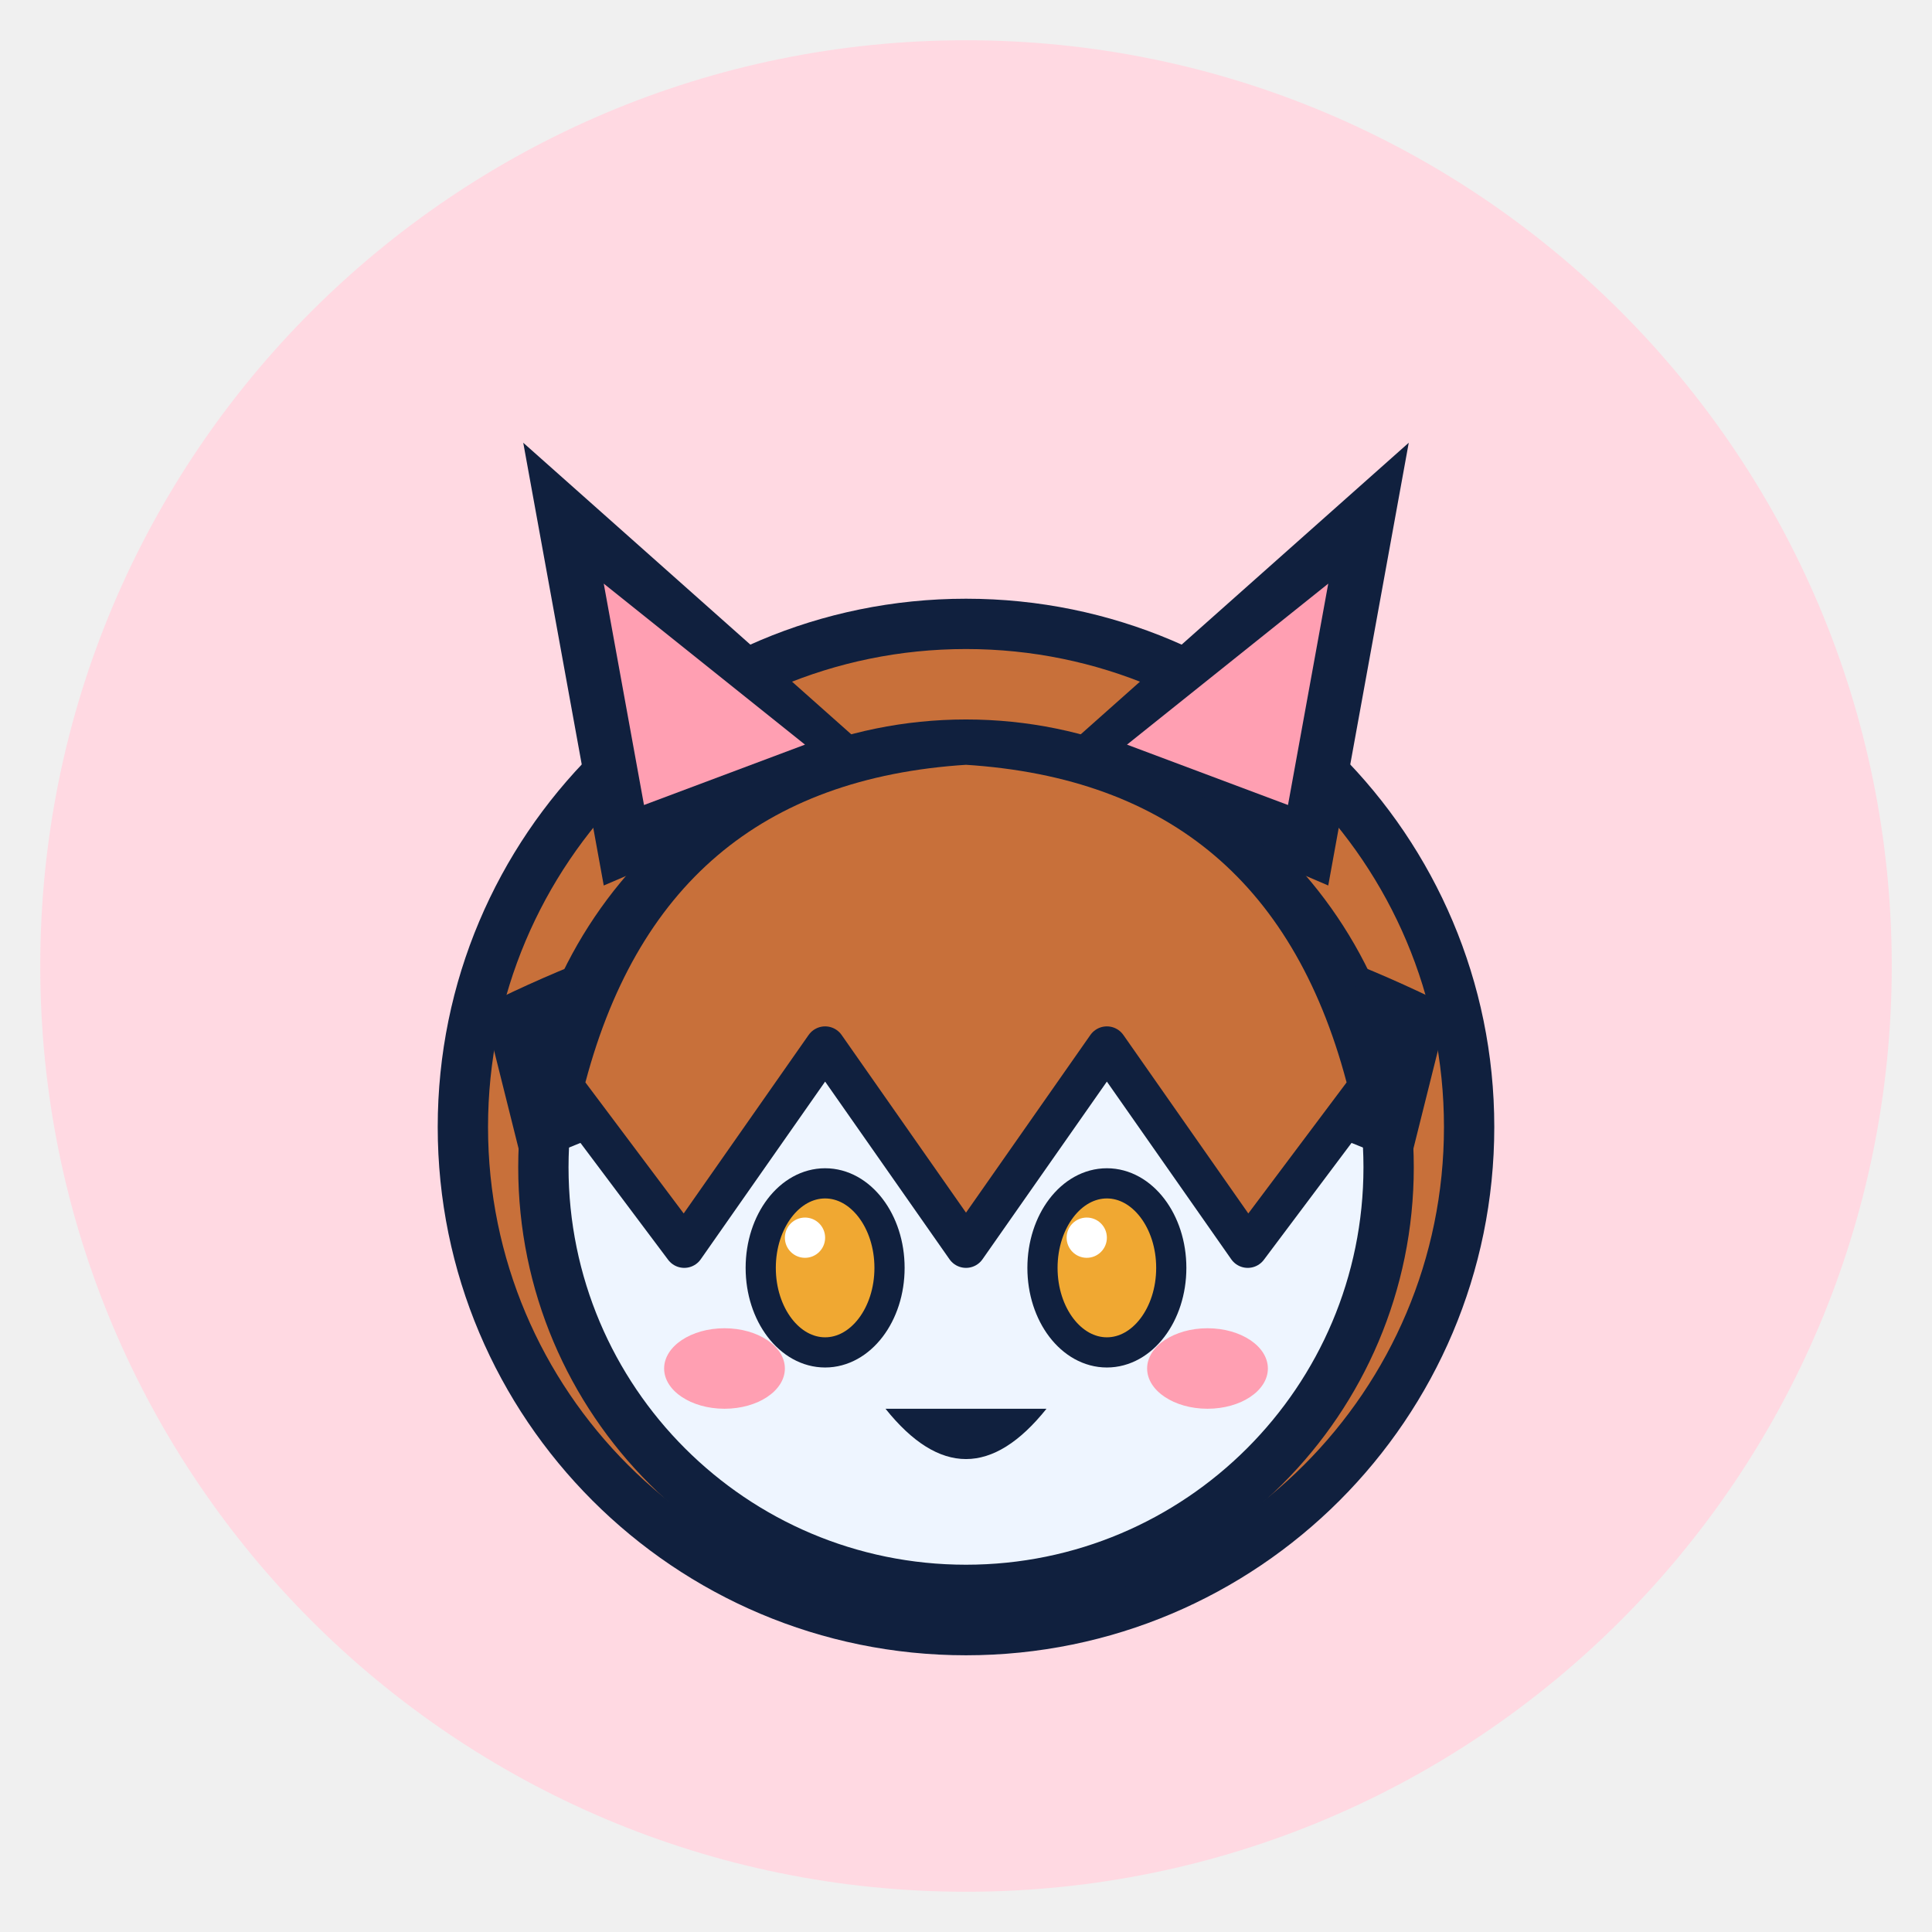
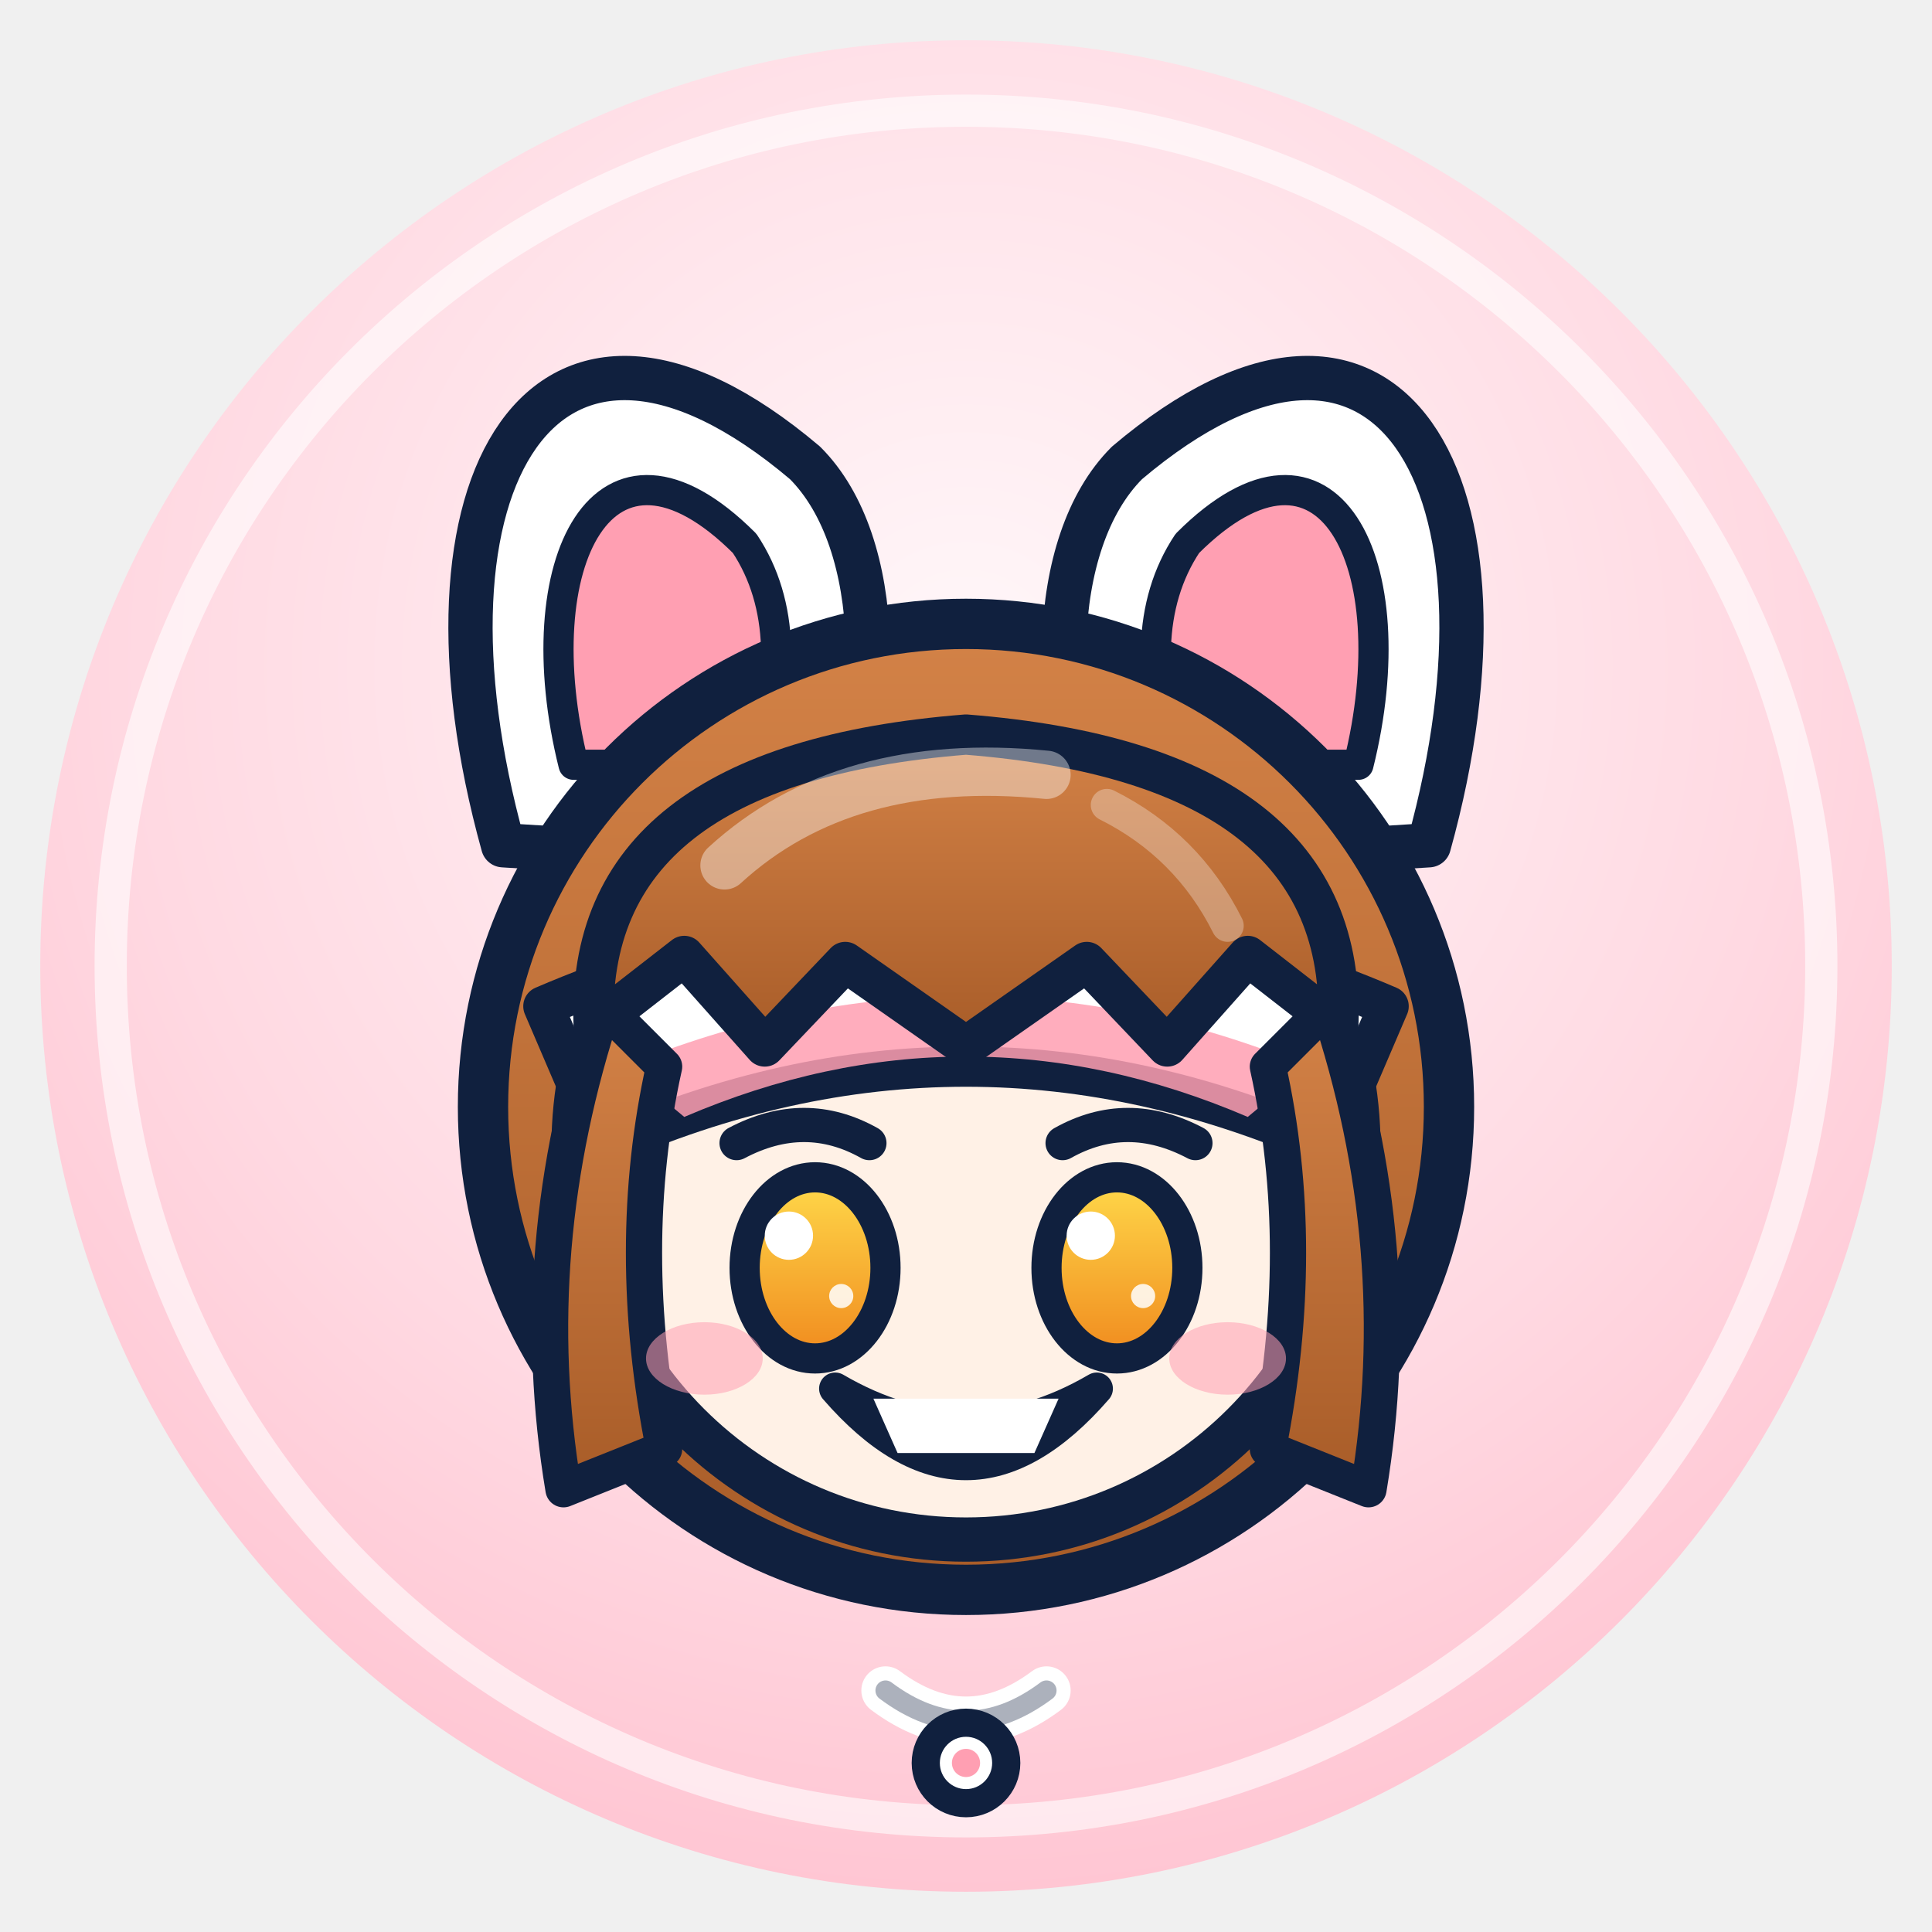
<svg xmlns="http://www.w3.org/2000/svg" width="96" height="96" viewBox="0 0 96 96">
+   <defs>
+     <radialGradient id="moBg" cx="50%" cy="34%" r="80%">
+       <stop offset="0%" stop-color="#fff7f9" />
+       <stop offset="55%" stop-color="#ffd9e2" />
+       <stop offset="100%" stop-color="#ffb9c9" />
+     </radialGradient>
+     <linearGradient id="moHair" x1="0" y1="0" x2="0" y2="1">
+       <stop offset="0%" stop-color="#d38247" />
+       <stop offset="100%" stop-color="#a85c28" />
+     </linearGradient>
+     <linearGradient id="moEye" x1="0" y1="0" x2="0" y2="1">
+       <stop offset="0%" stop-color="#ffd94a" />
+       <stop offset="100%" stop-color="#f08a1e" />
+     </linearGradient>
+   </defs>
  <g stroke-linejoin="round" stroke-linecap="round">
-     <circle cx="48" cy="48" r="46" fill="#ffd9e2" />
-     <circle cx="48" cy="56" r="25" fill="#c8703a" stroke="#10203e" stroke-width="2.5" />
-     <circle cx="48" cy="58" r="21" fill="#eef5ff" stroke="#10203e" stroke-width="2.5" />
-     <path d="M 30,44 L 26,22 L 44,38 Z" fill="#10203e" />
-     <path d="M 32,40 L 30,29 L 40,37 Z" fill="#ff9fb2" />
-     <path d="M 66,44 L 70,22 L 52,38 Z" fill="#10203e" />
-     <path d="M 64,40 L 66,29 L 56,37 Z" fill="#ff9fb2" />
-     <path d="M 24,50 Q 48,38 72,50 L 70,58 Q 48,48 26,58 Z" fill="#10203e" />
-     <path d="M 30,52 Q 48,44 66,52 L 64,56 Q 48,49 32,56 Z" fill="#ff9fb2" />
-     <path d="M 28,54 Q 32,38 48,37 Q 64,38 68,54 L 62,62 L 55,52 L 48,62 L 41,52 L 34,62 Z" fill="#c8703a" stroke="#10203e" stroke-width="2" />
+     <circle cx="48" cy="48" r="46" fill="url(#moBg)" />
+     <circle cx="48" cy="48" r="42.5" fill="none" stroke="#ffffff" stroke-width="1.6" opacity=".6" />
    <g>
-       <ellipse cx="41" cy="63" rx="3.2" ry="4.2" fill="#f0a832" stroke="#10203e" stroke-width="1.5" />
-       <ellipse cx="55" cy="63" rx="3.2" ry="4.2" fill="#f0a832" stroke="#10203e" stroke-width="1.5" />
-       <circle cx="40" cy="61.5" r="1" fill="#ffffff" />
-       <circle cx="54" cy="61.5" r="1" fill="#ffffff" />
+       <path d="M 25,42 C 20,24 27,12 40,23 C 44,27 44,36 41,43 Z" fill="#ffffff" stroke="#10203e" stroke-width="2.2" />
+       <path d="M 28.5,38 C 26,28 30,20 37,27 C 39,30 39,34 37.5,38 Z" fill="#ff9fb2" stroke="#10203e" stroke-width="1.5" />
+       <path d="M 71,42 C 76,24 69,12 56,23 C 52,27 52,36 55,43 Z" fill="#ffffff" stroke="#10203e" stroke-width="2.2" />
+       <path d="M 67.5,38 C 70,28 66,20 59,27 C 57,30 57,34 58.5,38 Z" fill="#ff9fb2" stroke="#10203e" stroke-width="1.5" />
    </g>
-     <path d="M 44,70 Q 48,75 52,70 Z" fill="#10203e" />
-     <ellipse cx="36" cy="68" rx="3" ry="2" fill="#ff9fb2" />
-     <ellipse cx="60" cy="68" rx="3" ry="2" fill="#ff9fb2" />
+     <circle cx="48" cy="55" r="24" fill="url(#moHair)" stroke="#10203e" stroke-width="2.5" />
+     <circle cx="48" cy="57" r="19.5" fill="#fff1e6" stroke="#10203e" stroke-width="2.2" />
+     <path d="M 27,50 Q 48,41 69,50 L 66,57 Q 48,49 30,57 Z" fill="#ffffff" stroke="#10203e" stroke-width="2" />
+     <path d="M 31,53 Q 48,46 65,53 L 62,55.5 Q 48,49.5 34,55.5 Z" fill="#ff9fb2" opacity=".85" />
+     <path d="M 29.5,51 Q 29,38 48,36.5 Q 67,38 66.5,51 L 62,47.5 L 58,52 L 54,47.8 L 48,52 L 42,47.8 L 38,52 L 34,47.5 Z" fill="url(#moHair)" stroke="#10203e" stroke-width="2" />
+     <path d="M 36,43 Q 42,37.5 52,38.5" fill="none" stroke="#ffffff" stroke-width="2.4" opacity=".4" />
+     <path d="M 55,40 Q 59,42 61,46" fill="none" stroke="#ffffff" stroke-width="1.6" opacity=".3" />
+     <path d="M 30,50 Q 26,62 28,74 L 33,72 Q 31,62 33,53 Z" fill="url(#moHair)" stroke="#10203e" stroke-width="1.8" />
+     <path d="M 66,50 Q 70,62 68,74 L 63,72 Q 65,62 63,53 Z" fill="url(#moHair)" stroke="#10203e" stroke-width="1.8" />
+     <path d="M 36.6,56.8 Q 40,55 43.2,56.8" fill="none" stroke="#10203e" stroke-width="1.7" />
+     <path d="M 52.8,56.8 Q 56,55 59.4,56.8" fill="none" stroke="#10203e" stroke-width="1.7" />
+     <ellipse cx="40.5" cy="63" rx="3.5" ry="4.5" fill="url(#moEye)" stroke="#10203e" stroke-width="1.5" />
+     <ellipse cx="55.5" cy="63" rx="3.5" ry="4.5" fill="url(#moEye)" stroke="#10203e" stroke-width="1.5" />
+     <circle cx="39.2" cy="61.4" r="1.2" fill="#ffffff" />
+     <circle cx="41.8" cy="64.4" r=".6" fill="#ffffff" opacity=".85" />
+     <circle cx="54.2" cy="61.4" r="1.2" fill="#ffffff" />
+     <circle cx="56.8" cy="64.4" r=".6" fill="#ffffff" opacity=".85" />
+     <path d="M 41.5,69 Q 48,76.5 54.5,69 Q 48,72.8 41.5,69 Z" fill="#10203e" stroke="#10203e" stroke-width="1.6" />
+     <path d="M 43.4,69.5 L 52.6,69.5 L 51.4,72.2 L 44.6,72.2 Z" fill="#ffffff" />
+     <ellipse cx="35" cy="67.5" rx="2.9" ry="1.8" fill="#ff9fb2" opacity=".55" />
+     <ellipse cx="61" cy="67.5" rx="2.9" ry="1.8" fill="#ff9fb2" opacity=".55" />
+     <path d="M 44,84 Q 48,87 52,84" fill="none" stroke="#ffffff" stroke-width="2.4" />
+     <path d="M 44,84 Q 48,87 52,84" fill="none" stroke="#10203e" stroke-width="1" opacity=".35" />
+     <circle cx="48" cy="87.6" r="2" fill="#ffffff" stroke="#10203e" stroke-width="1.4" />
+     <circle cx="48" cy="87.6" r=".7" fill="#ff9fb2" />
  </g>
</svg>
